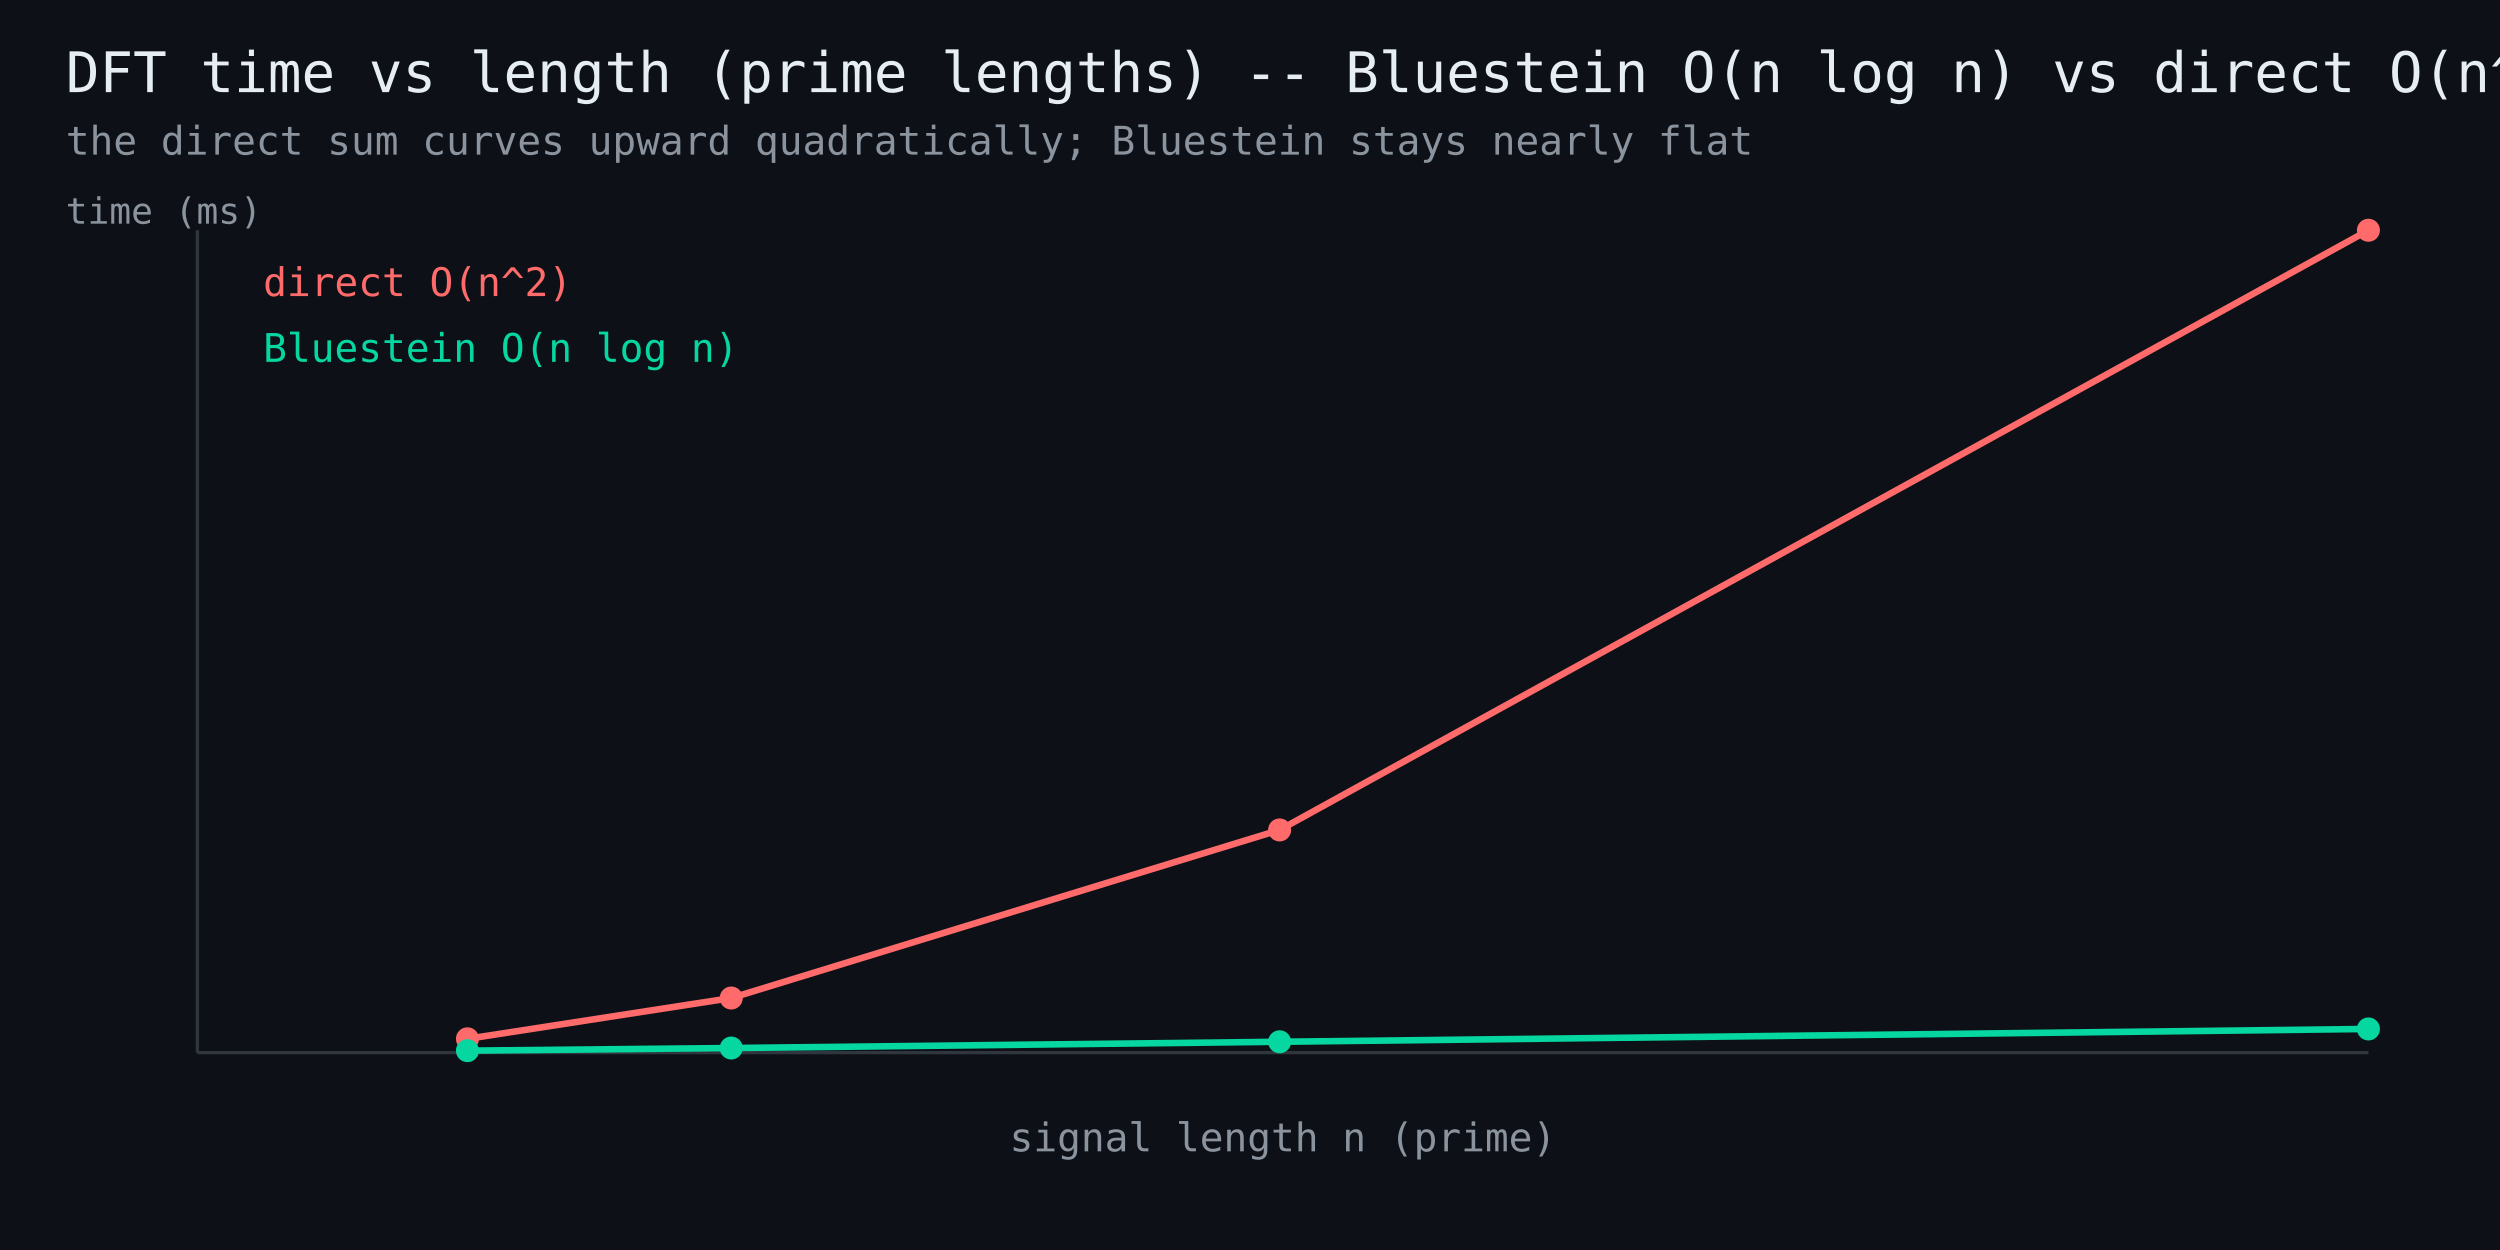
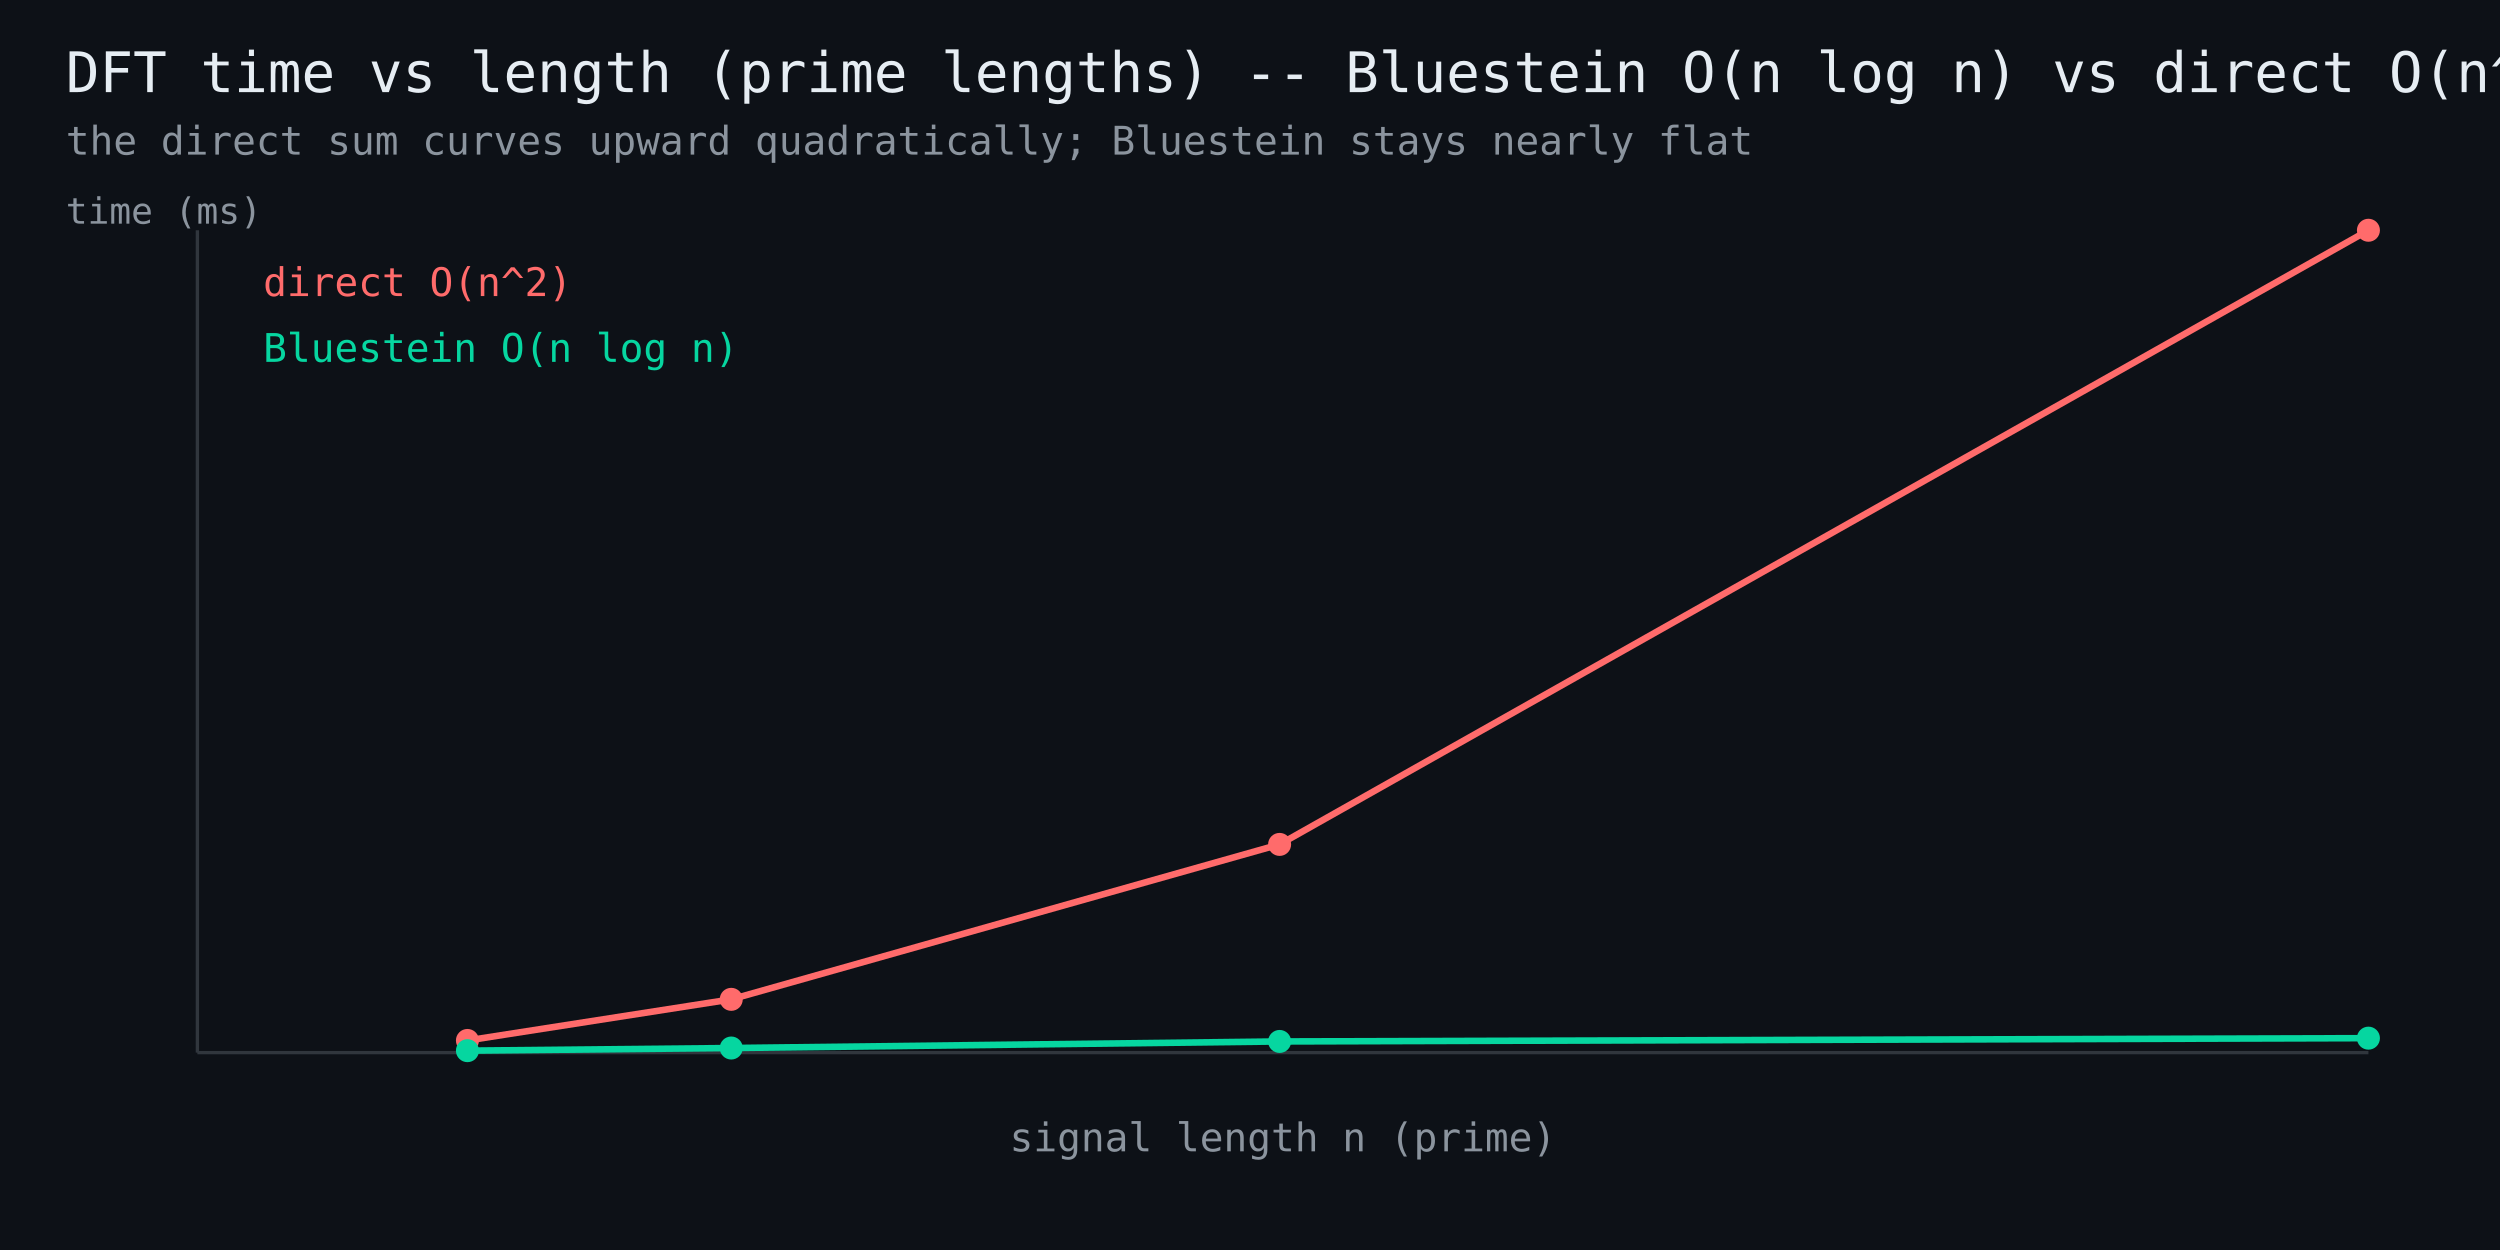
<svg xmlns="http://www.w3.org/2000/svg" width="760" height="380" viewBox="0 0 760 380" font-family="monospace">
  <rect width="760" height="380" fill="#0d1117" />
  <text x="20" y="28" fill="#e6edf3" font-size="17">DFT time vs length (prime lengths) -- Bluestein O(n log n) vs direct O(n^2)</text>
  <text x="20" y="47" fill="#8b949e" font-size="12">the direct sum curves upward quadratically; Bluestein stays nearly flat</text>
  <line x1="60" y1="320" x2="720" y2="320" stroke="#30363d" stroke-width="1" />
  <line x1="60" y1="320" x2="60" y2="70" stroke="#30363d" stroke-width="1" />
-   <polyline points="142.1,315.8 222.3,303.4 389.0,252.3 720.0,70.0" fill="none" stroke="#ff6b6b" stroke-width="2" />
-   <circle cx="142.1" cy="315.8" r="3.5" fill="#ff6b6b" />
-   <circle cx="222.3" cy="303.4" r="3.5" fill="#ff6b6b" />
-   <circle cx="389.0" cy="252.3" r="3.5" fill="#ff6b6b" />
+   <polyline points="142.1,316.3 222.3,303.8 389.0,256.7 720.0,70.0" fill="none" stroke="#ff6b6b" stroke-width="2" />
+   <circle cx="142.1" cy="316.3" r="3.5" fill="#ff6b6b" />
+   <circle cx="222.3" cy="303.8" r="3.5" fill="#ff6b6b" />
+   <circle cx="389.0" cy="256.7" r="3.5" fill="#ff6b6b" />
  <circle cx="720.0" cy="70.0" r="3.5" fill="#ff6b6b" />
  <text x="80" y="90" fill="#ff6b6b" font-size="12">direct O(n^2)</text>
-   <polyline points="142.1,319.4 222.3,318.6 389.0,316.7 720.0,312.8" fill="none" stroke="#06d6a0" stroke-width="2" />
+   <polyline points="142.1,319.4 222.3,318.6 389.0,316.6 720.0,315.6" fill="none" stroke="#06d6a0" stroke-width="2" />
  <circle cx="142.1" cy="319.4" r="3.5" fill="#06d6a0" />
  <circle cx="222.3" cy="318.6" r="3.5" fill="#06d6a0" />
-   <circle cx="389.0" cy="316.7" r="3.5" fill="#06d6a0" />
-   <circle cx="720.0" cy="312.8" r="3.5" fill="#06d6a0" />
+   <circle cx="389.0" cy="316.6" r="3.5" fill="#06d6a0" />
+   <circle cx="720.0" cy="315.6" r="3.5" fill="#06d6a0" />
  <text x="80" y="110" fill="#06d6a0" font-size="12">Bluestein O(n log n)</text>
  <text x="390" y="350" fill="#8b949e" font-size="12" text-anchor="middle">signal length n (prime)</text>
  <text x="20" y="68" fill="#8b949e" font-size="11">time (ms)</text>
</svg>
